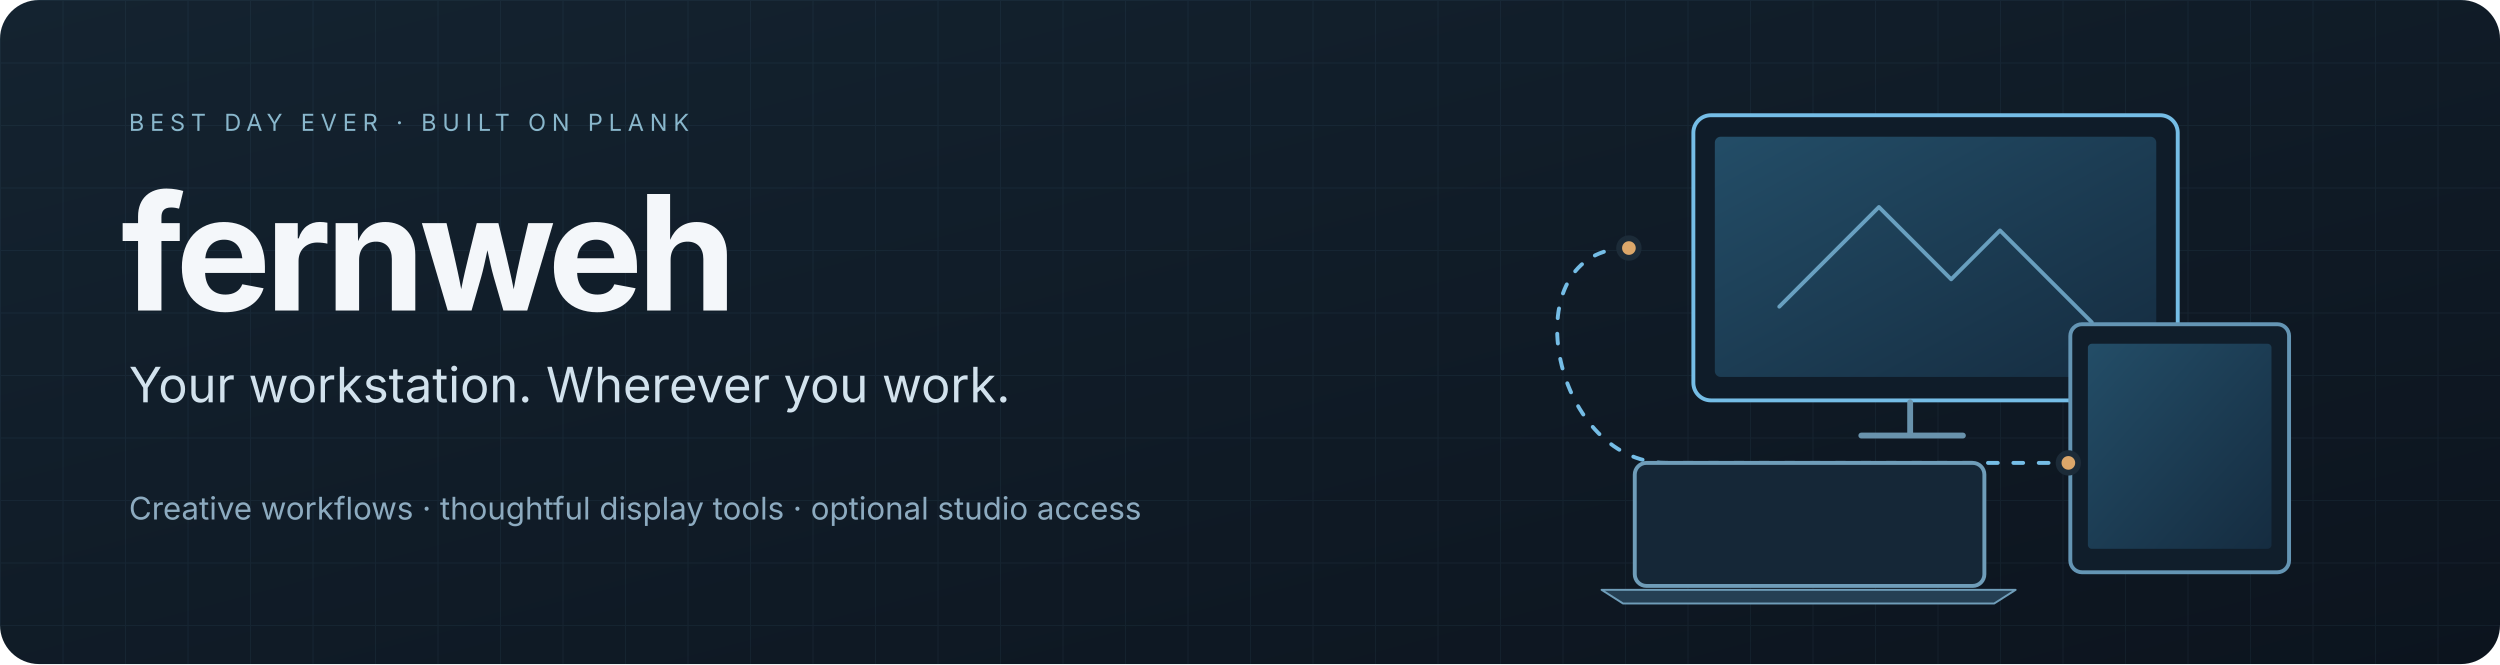
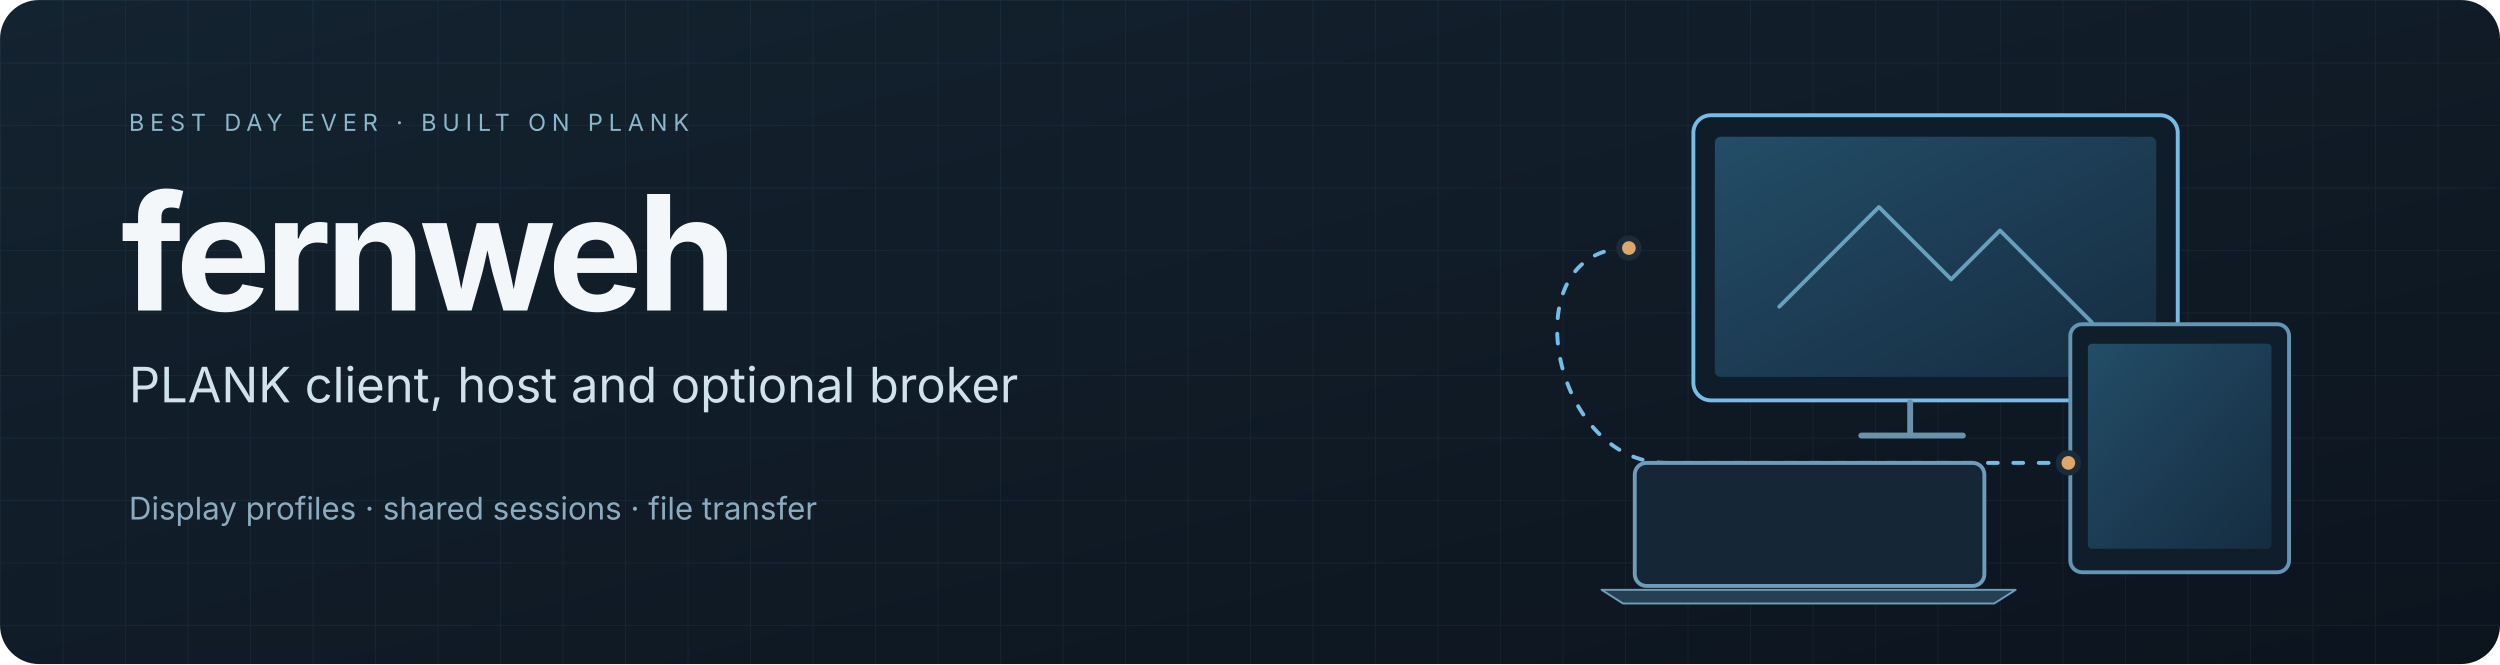
<svg xmlns="http://www.w3.org/2000/svg" width="1280" height="340" viewBox="0 0 1280 340" role="img" aria-labelledby="title desc">
  <defs>
    <linearGradient id="background" x1="0" y1="0" x2="1" y2="1">
      <stop stop-color="#142330" />
      <stop offset="1" stop-color="#0c141e" />
    </linearGradient>
    <linearGradient id="screen" x1="0" y1="0" x2="1" y2="1">
      <stop stop-color="#234d67" />
      <stop offset="1" stop-color="#152c40" />
    </linearGradient>
    <pattern id="grid" width="32" height="32" patternUnits="userSpaceOnUse">
      <path d="M32 0H0V32" fill="none" stroke="#89c9ed" stroke-opacity=".055" />
    </pattern>
  </defs>
  <rect width="1280" height="340" rx="20" fill="url(#background)" />
  <rect width="1280" height="340" rx="20" fill="url(#grid)" />
  <g font-family="Inter, Helvetica Neue, Helvetica, Arial, sans-serif">
    <text x="66" y="67" fill="#89b7cc" font-size="12" letter-spacing="3">BEST DAY EVER · BUILT ON PLANK</text>
    <text x="62" y="159" fill="#f4f7fa" font-weight="700" font-size="82" letter-spacing="-3">fernweh</text>
-     <text x="66" y="206" fill="#d2e2ed" font-size="25">Your workstation. Wherever you work.</text>
-     <text x="66" y="266" fill="#8dabc0" font-size="16">Creative workflows · thoughtful display tools · optional studio access</text>
+     <text x="66" y="206" fill="#d2e2ed" font-size="25">PLANK client, host and optional broker</text>
+     <text x="66" y="266" fill="#8dabc0" font-size="16">Display profiles · shared sessions · file transfer</text>
  </g>
  <g stroke-linecap="round" stroke-linejoin="round">
    <path d="M834 127C773 127 794 237 853 237H1059" stroke="#75bde6" stroke-width="2" stroke-dasharray="5 8" fill="none" />
    <rect x="867" y="59" width="248" height="146" rx="9" fill="#0f1c29" stroke="#75bde6" stroke-width="2" />
    <rect x="878" y="70" width="226" height="123" rx="3" fill="url(#screen)" />
    <path d="M911 157L962 106L999 143L1024 118L1071 165" fill="none" stroke="#89c9ed" stroke-opacity=".7" stroke-width="2" />
    <path d="M978 206V223M953 223H1005" stroke="#6993ad" stroke-width="3" />
    <rect x="1060" y="166" width="112" height="127" rx="6" fill="#101e2b" stroke="#6495b4" stroke-width="2" />
    <rect x="1069" y="176" width="94" height="105" rx="2" fill="url(#screen)" />
    <rect x="837" y="237" width="179" height="63" rx="6" fill="#152737" stroke="#6f9db9" stroke-width="2" />
    <path d="M820 302H1032L1021 309H831Z" fill="#253f53" stroke="#6f9db9" />
    <circle cx="834" cy="127" r="5" fill="#dca76a" stroke="#1c2b38" stroke-width="3" />
    <circle cx="1059" cy="237" r="5" fill="#dca76a" stroke="#1c2b38" stroke-width="3" />
  </g>
</svg>
